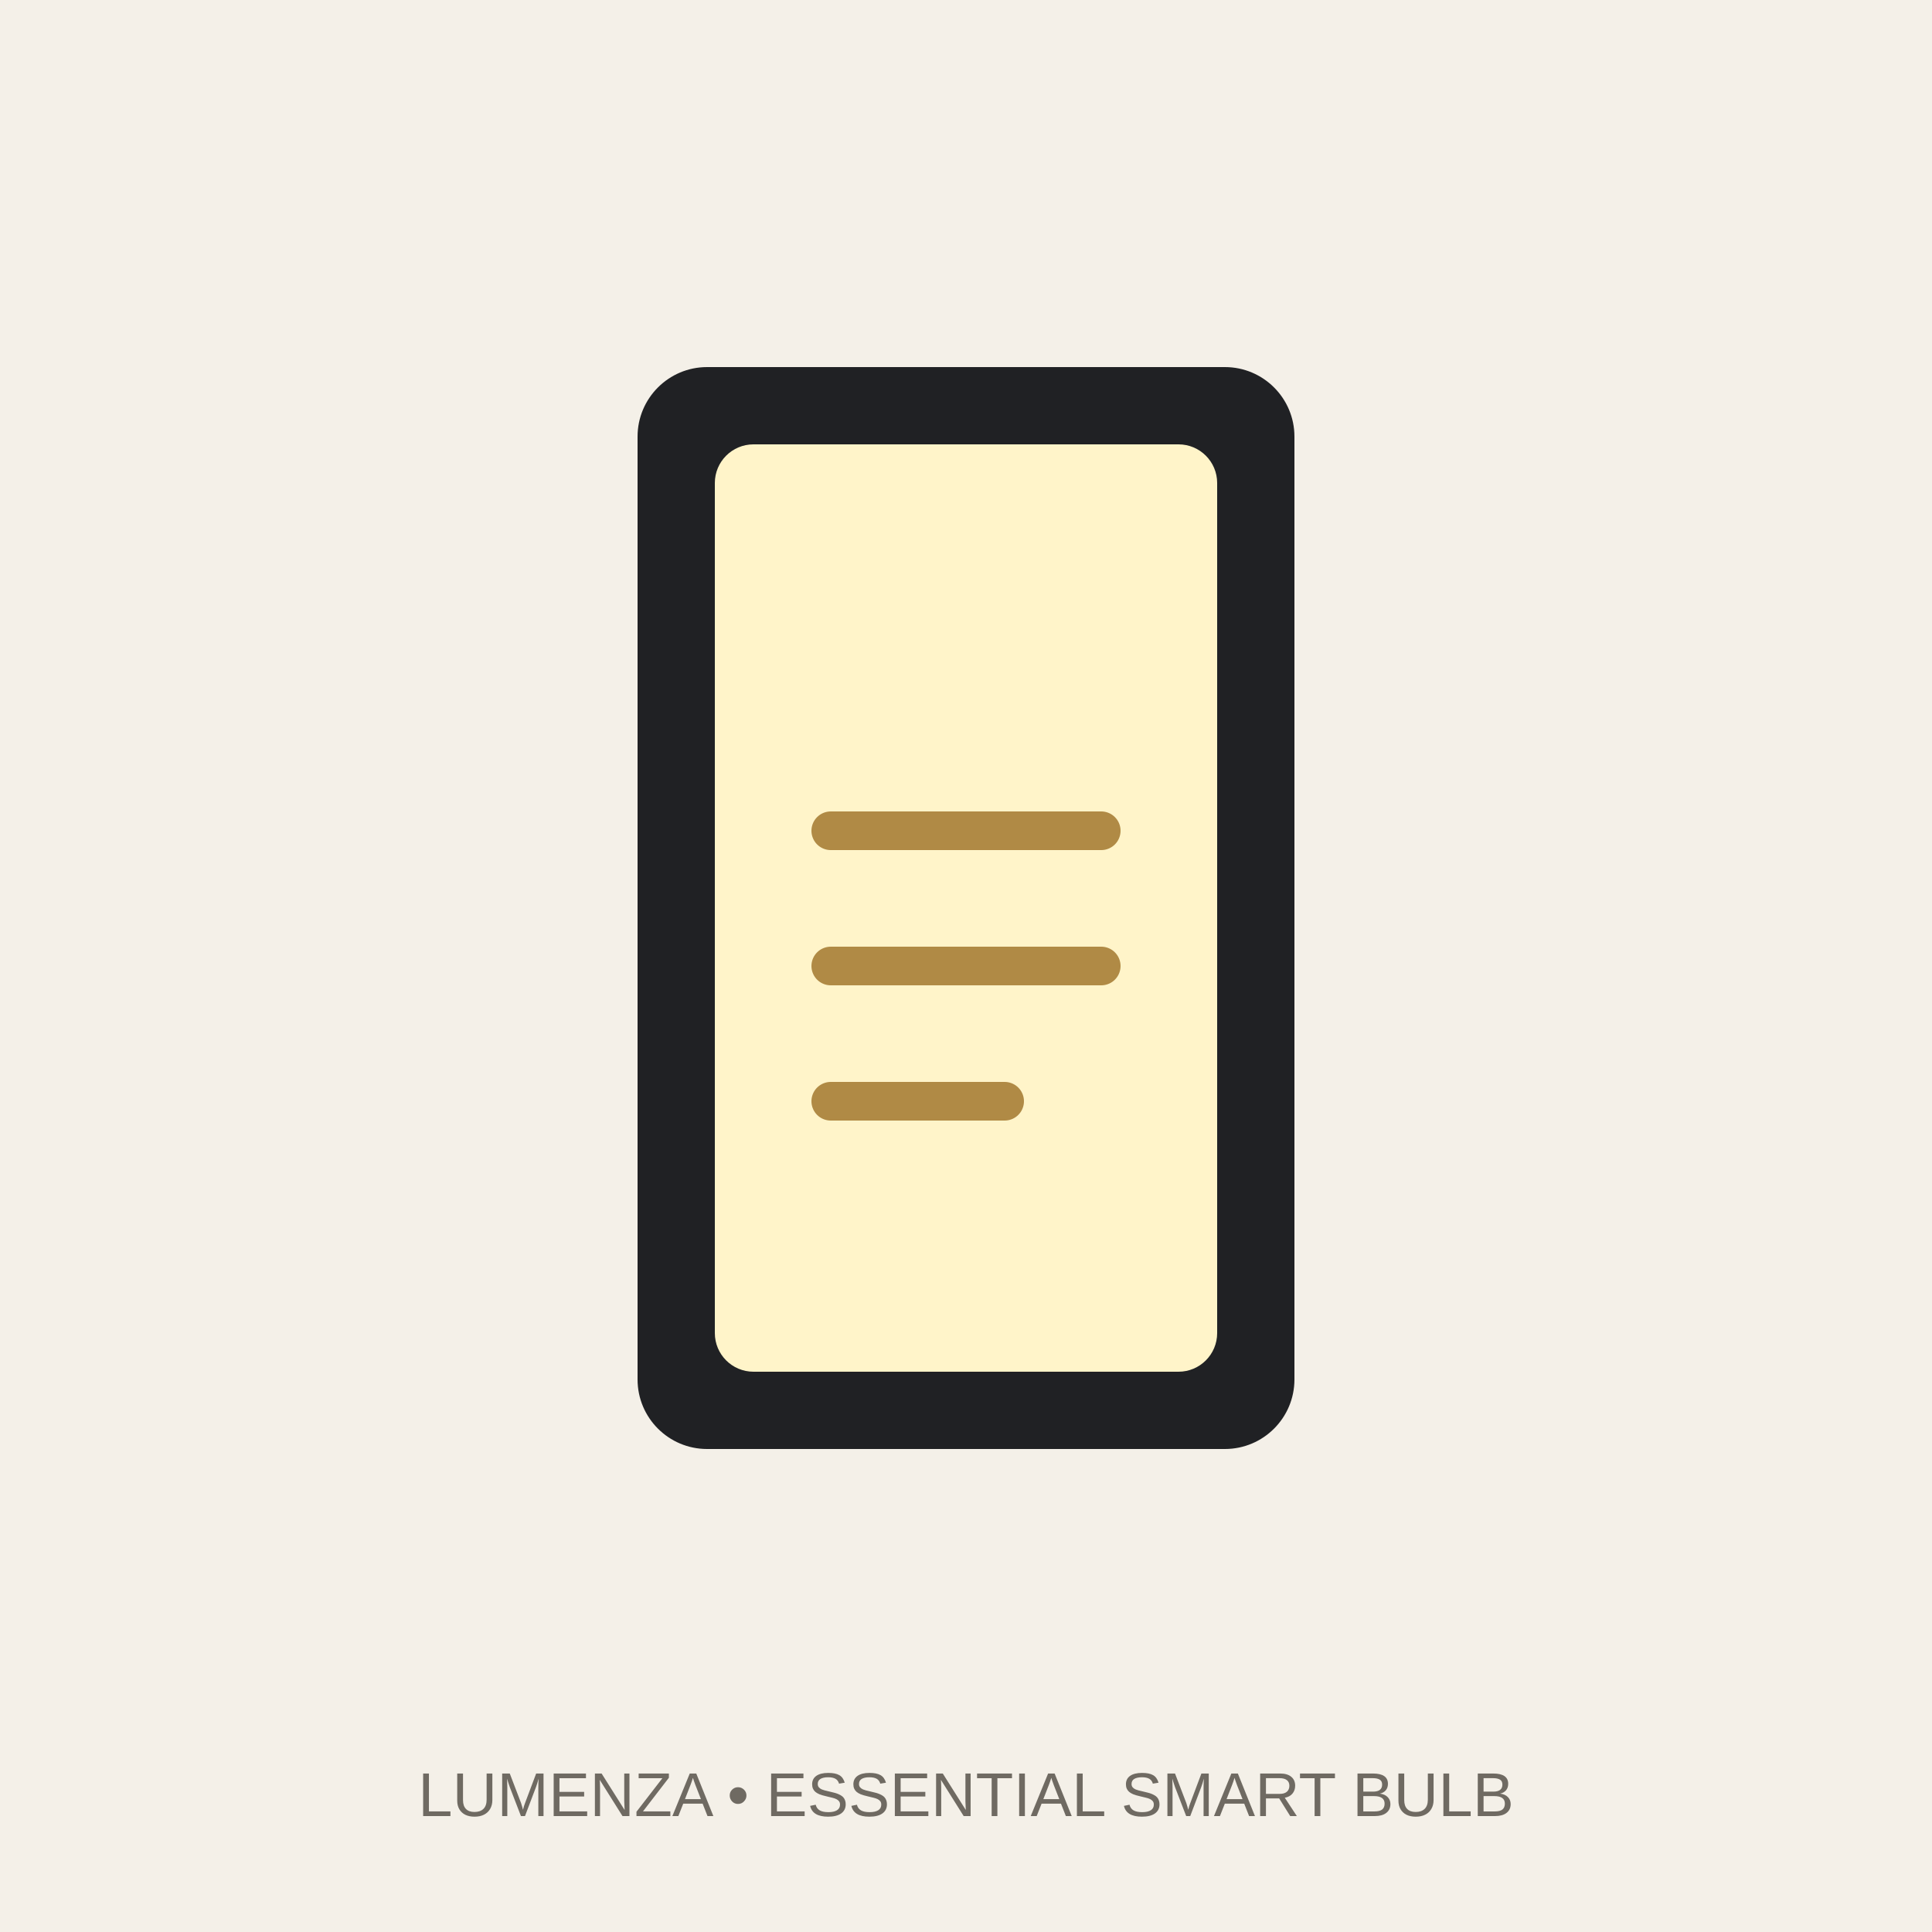
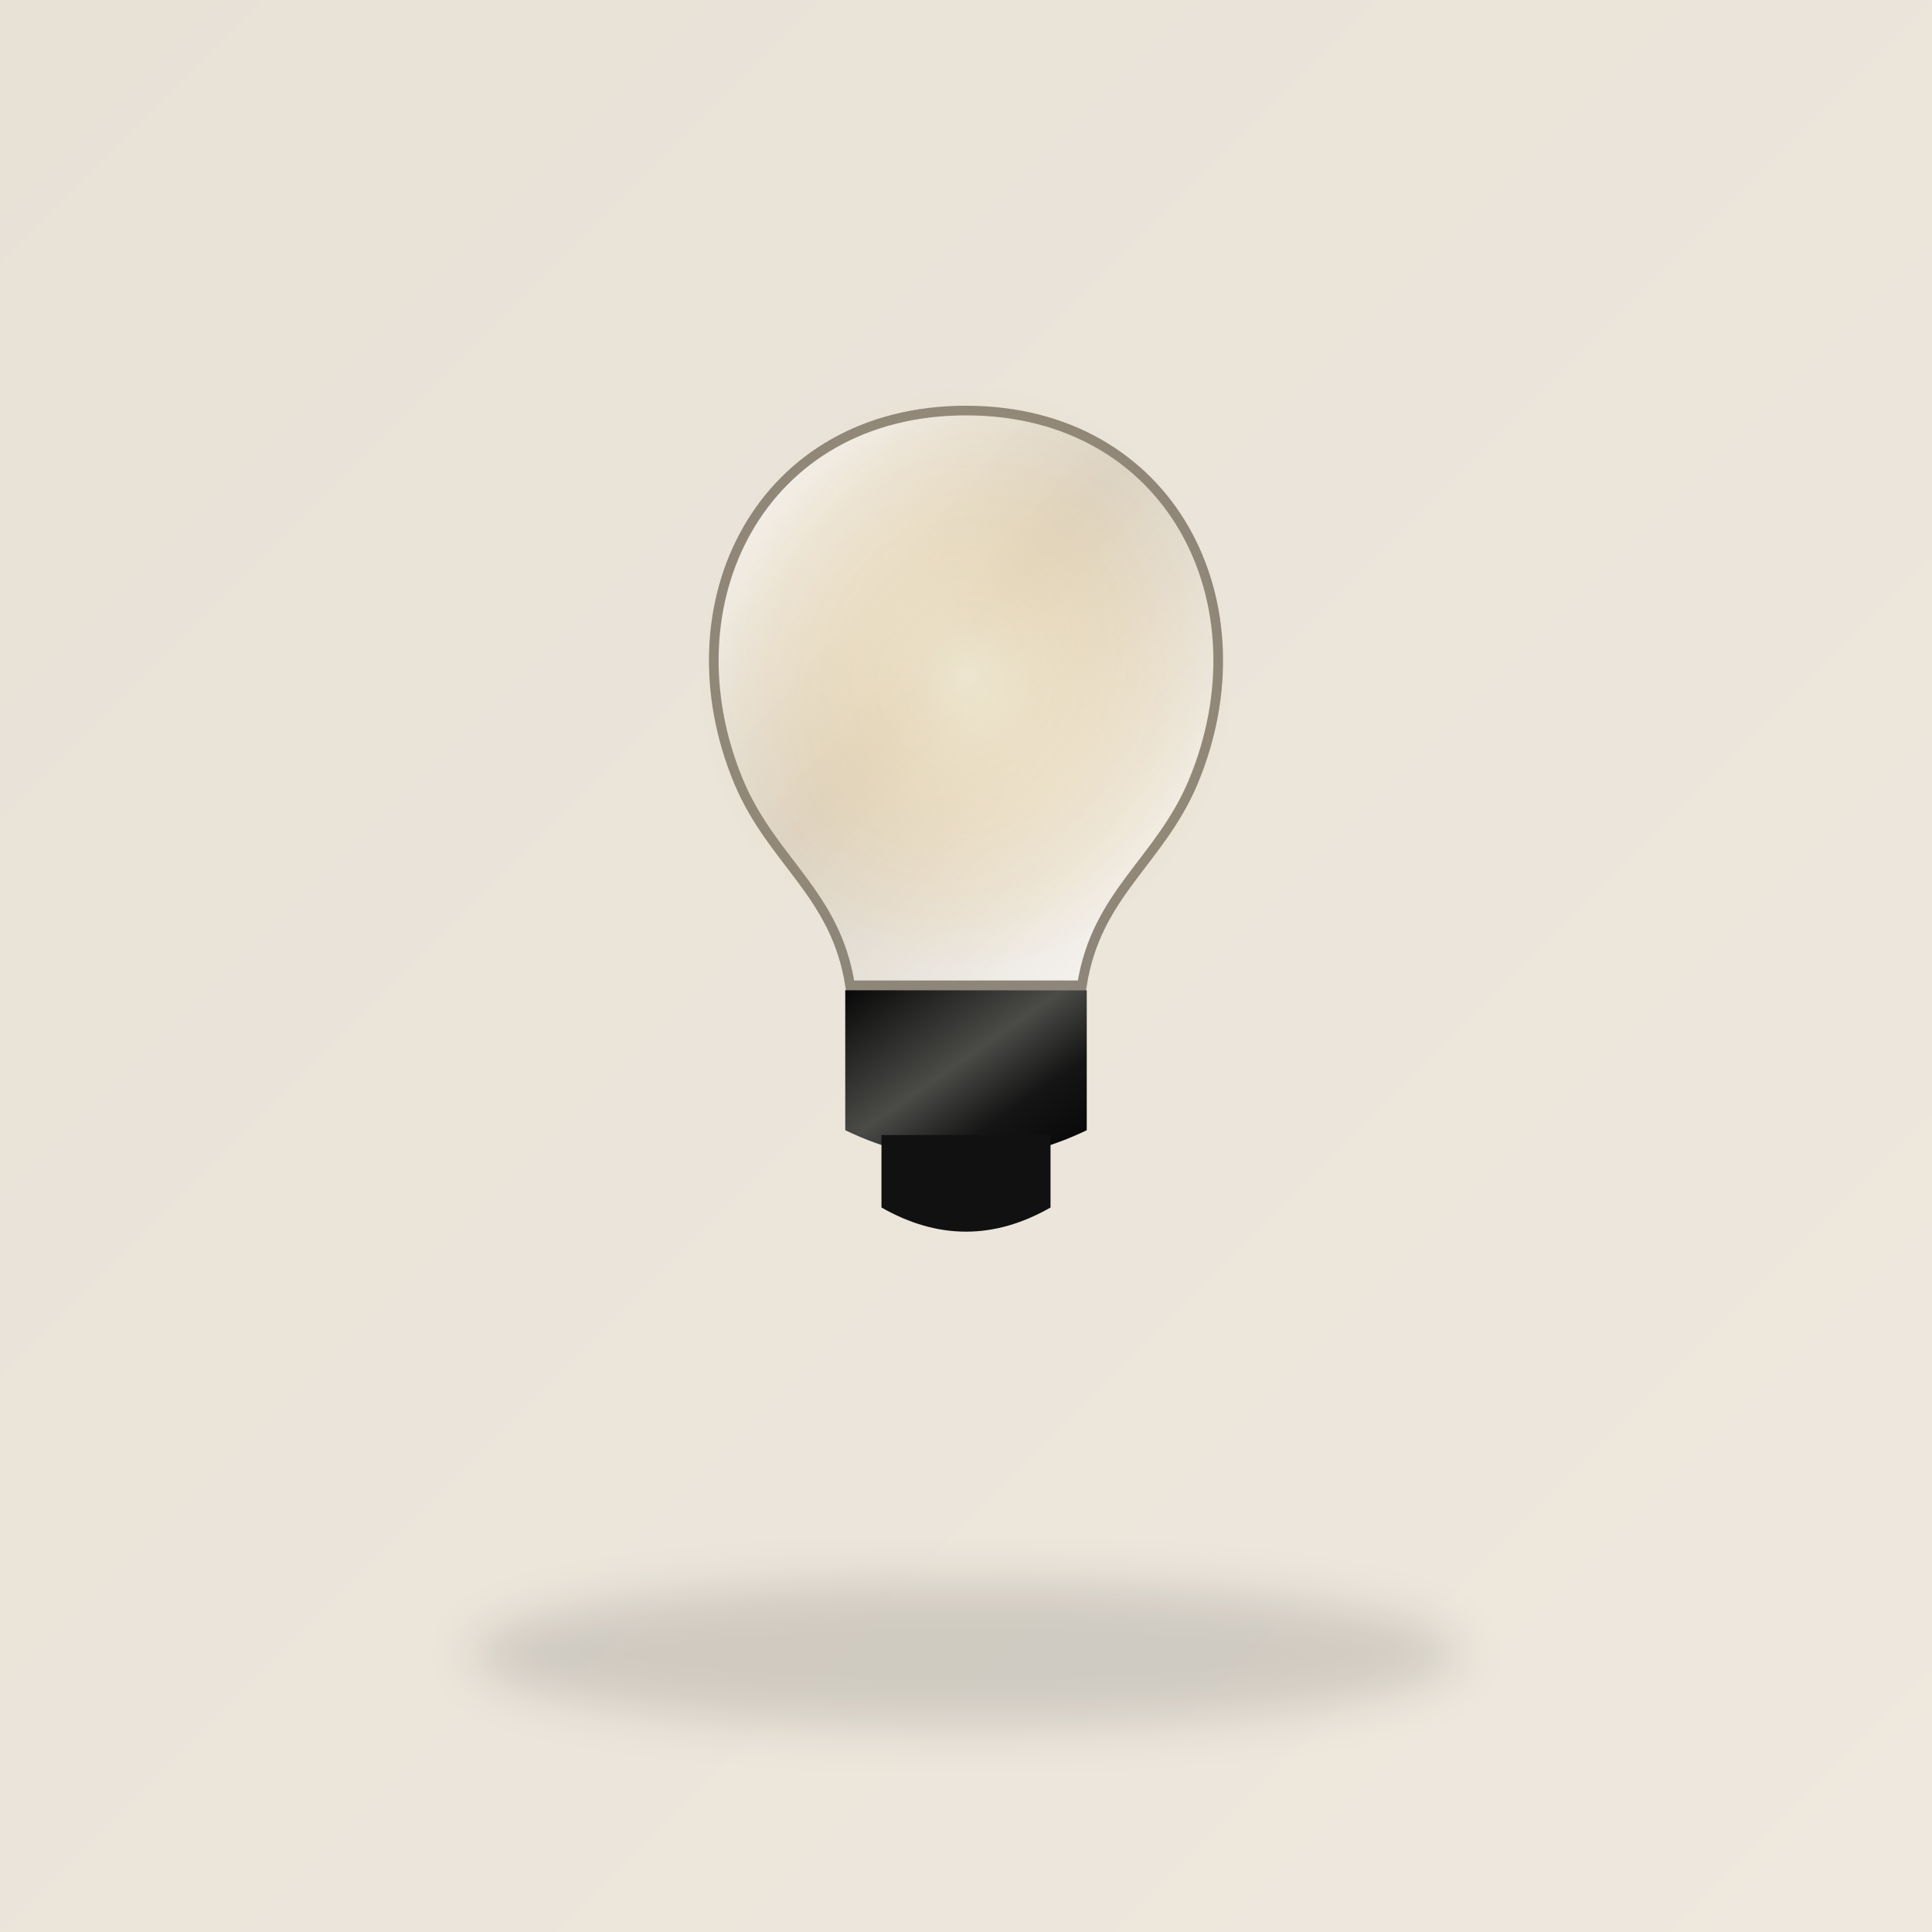
- <svg xmlns="http://www.w3.org/2000/svg" viewBox="0 0 500 500">
-   <rect width="500" height="500" fill="#F4F0E8" />
-   <rect x="165" y="95" width="170" height="280" rx="18" fill="#202124" />
-   <rect x="185" y="115" width="130" height="240" rx="10" fill="#FFF4C9" />
-   <path d="M215 215h70M215 250h70M215 285h45" stroke="#B08A45" stroke-width="10" stroke-linecap="round" />
-   <text x="250" y="470" text-anchor="middle" font-family="Arial,sans-serif" font-size="16" fill="#6f6a62">LUMENZA • ESSENTIAL SMART BULB</text>
+ <svg xmlns="http://www.w3.org/2000/svg" viewBox="0 0 800 800" role="img" aria-label="Essential Smart Bulb">
+   <defs>
+     <linearGradient id="bg" x1="0" y1="0" x2="1" y2="1">
+       <stop stop-color="#e8e1d6" />
+       <stop offset="1" stop-color="#eee8de" />
+     </linearGradient>
+     <linearGradient id="metal" x1="0" y1="0" x2="1" y2="1">
+       <stop stop-color="#080808" />
+       <stop offset=".45" stop-color="#4b4b48" />
+       <stop offset=".7" stop-color="#151515" />
+       <stop offset="1" stop-color="#050505" />
+     </linearGradient>
+     <linearGradient id="gold" x1="0" y1="0" x2="1" y2="1">
+       <stop stop-color="#765625" />
+       <stop offset=".45" stop-color="#e2bd70" />
+       <stop offset=".7" stop-color="#9c7538" />
+       <stop offset="1" stop-color="#4f3819" />
+     </linearGradient>
+     <linearGradient id="glass" x1="0" y1="0" x2="1" y2="1">
+       <stop stop-color="#fff" stop-opacity=".96" />
+       <stop offset=".45" stop-color="#d8d0c2" stop-opacity=".78" />
+       <stop offset="1" stop-color="#fff" stop-opacity=".95" />
+     </linearGradient>
+     <radialGradient id="glow">
+       <stop stop-color="#fff7d6" stop-opacity=".95" />
+       <stop offset="1" stop-color="#f2b84b" stop-opacity="0" />
+     </radialGradient>
+     <filter id="shadow" x="-30%" y="-30%" width="160%" height="160%">
+       <feGaussianBlur stdDeviation="16" />
+       <feColorMatrix values="0 0 0 0 0.05 0 0 0 0 0.04 0 0 0 0 0.03 0 0 0 .24 0" />
+       <feOffset dy="14" />
+     </filter>
+     <filter id="soft" x="-30%" y="-30%" width="160%" height="160%">
+       <feGaussianBlur stdDeviation="10" />
+     </filter>
+   </defs>
+   <rect width="800" height="800" fill="url(#bg)" />
+   <ellipse cx="400" cy="685" rx="205" ry="30" fill="#000" opacity=".12" filter="url(#soft)" />
+   <path d="M400 170 C315 170 275 250 306 324 C320 357 346 370 352 408 H448 C454 370 480 357 494 324 C525 250 485 170 400 170Z" fill="url(#glass)" stroke="#8e8679" stroke-width="4" />
+   <path d="M350 410H450V468Q400 492 350 468Z" fill="url(#metal)" />
+   <path d="M365 470H435V500Q400 520 365 500Z" fill="#111" />
+   <ellipse cx="400" cy="280" rx="110" ry="120" fill="url(#glow)" opacity=".48" />
</svg>
